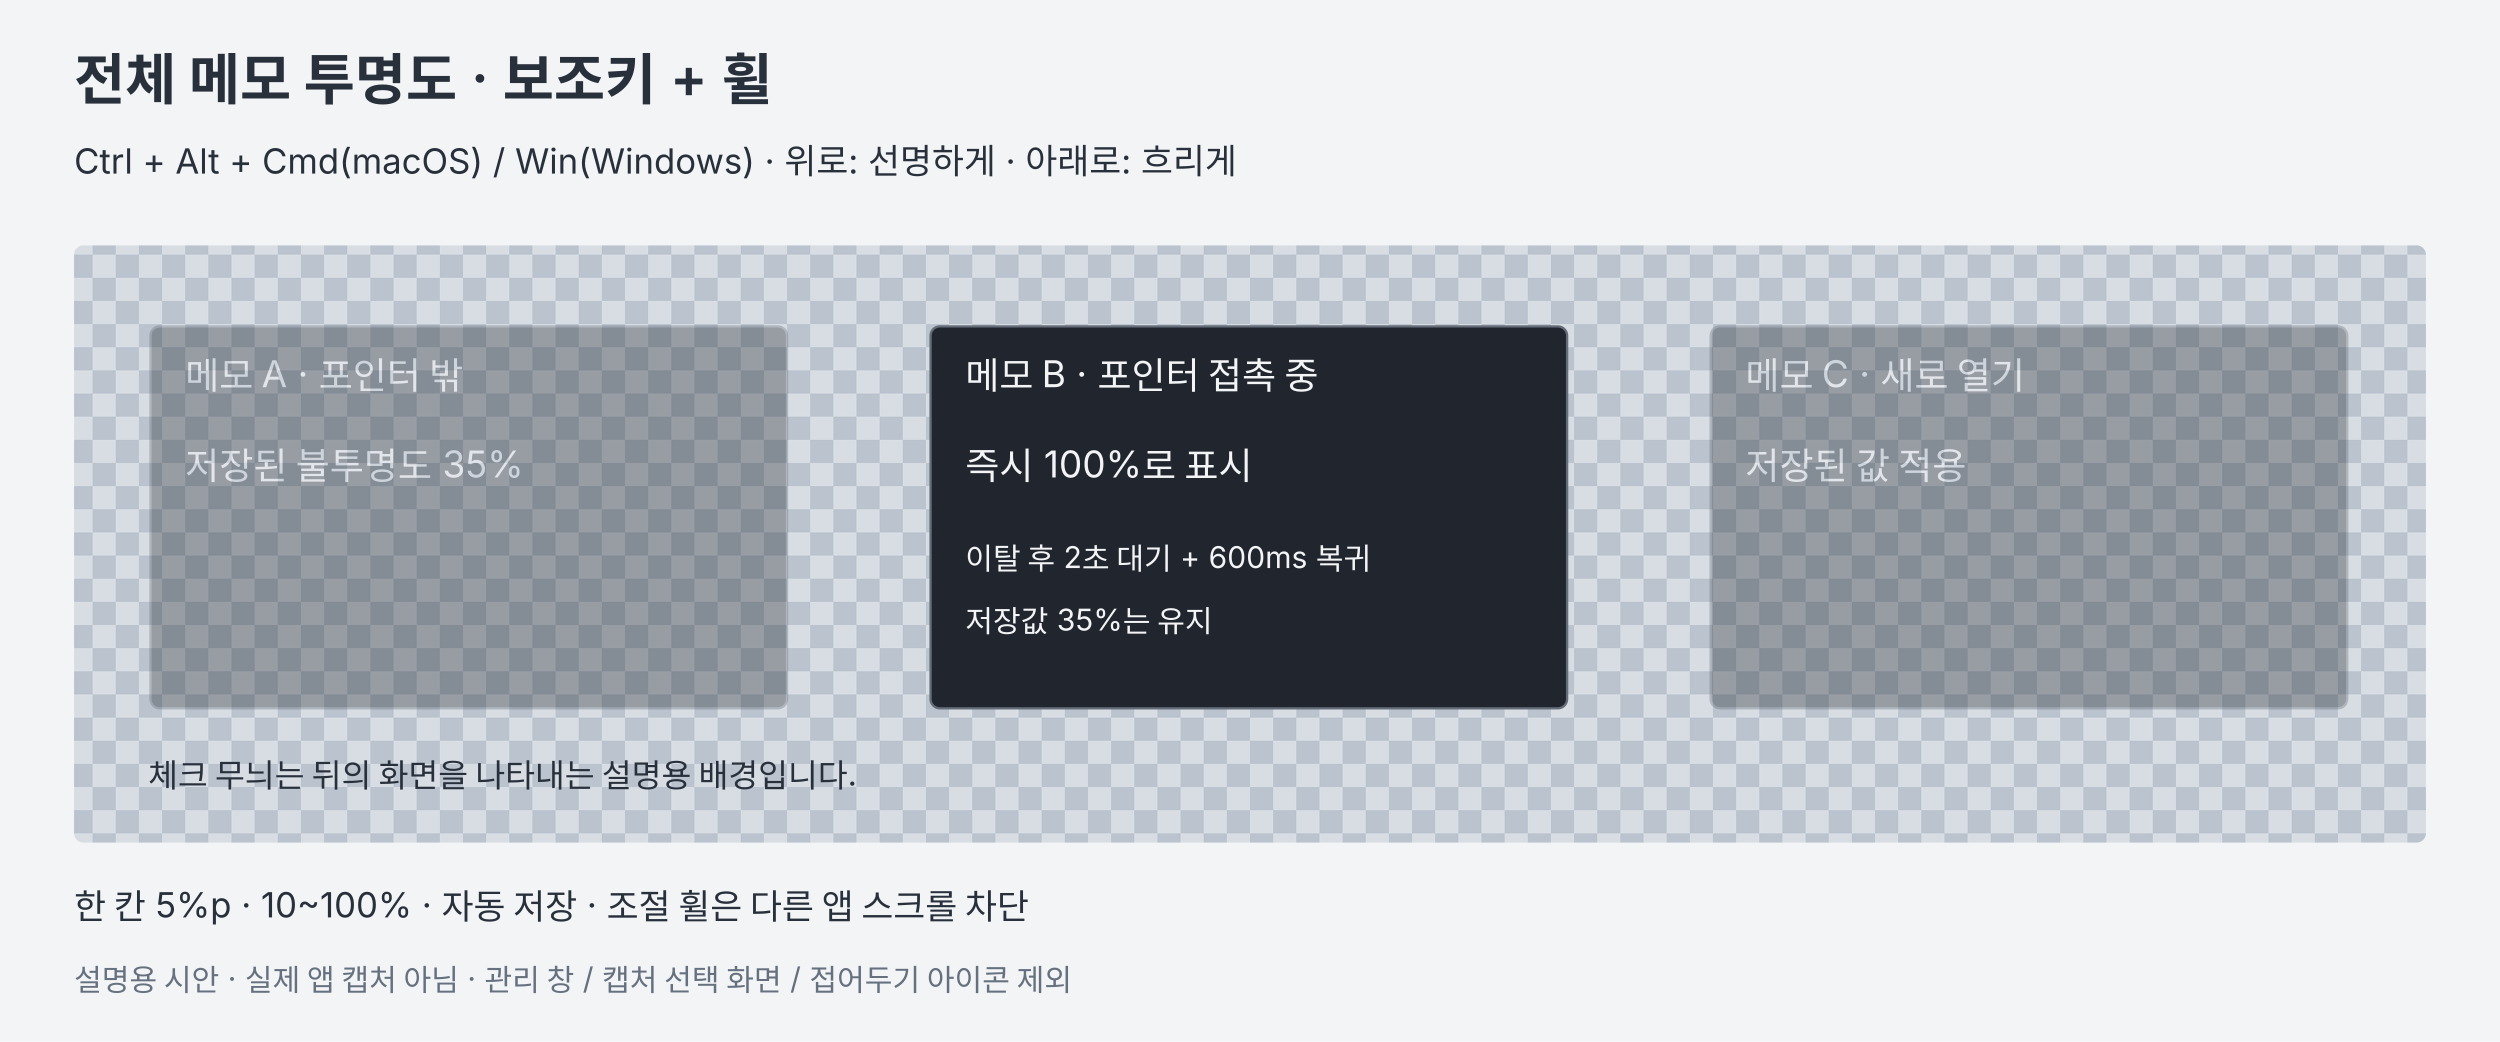
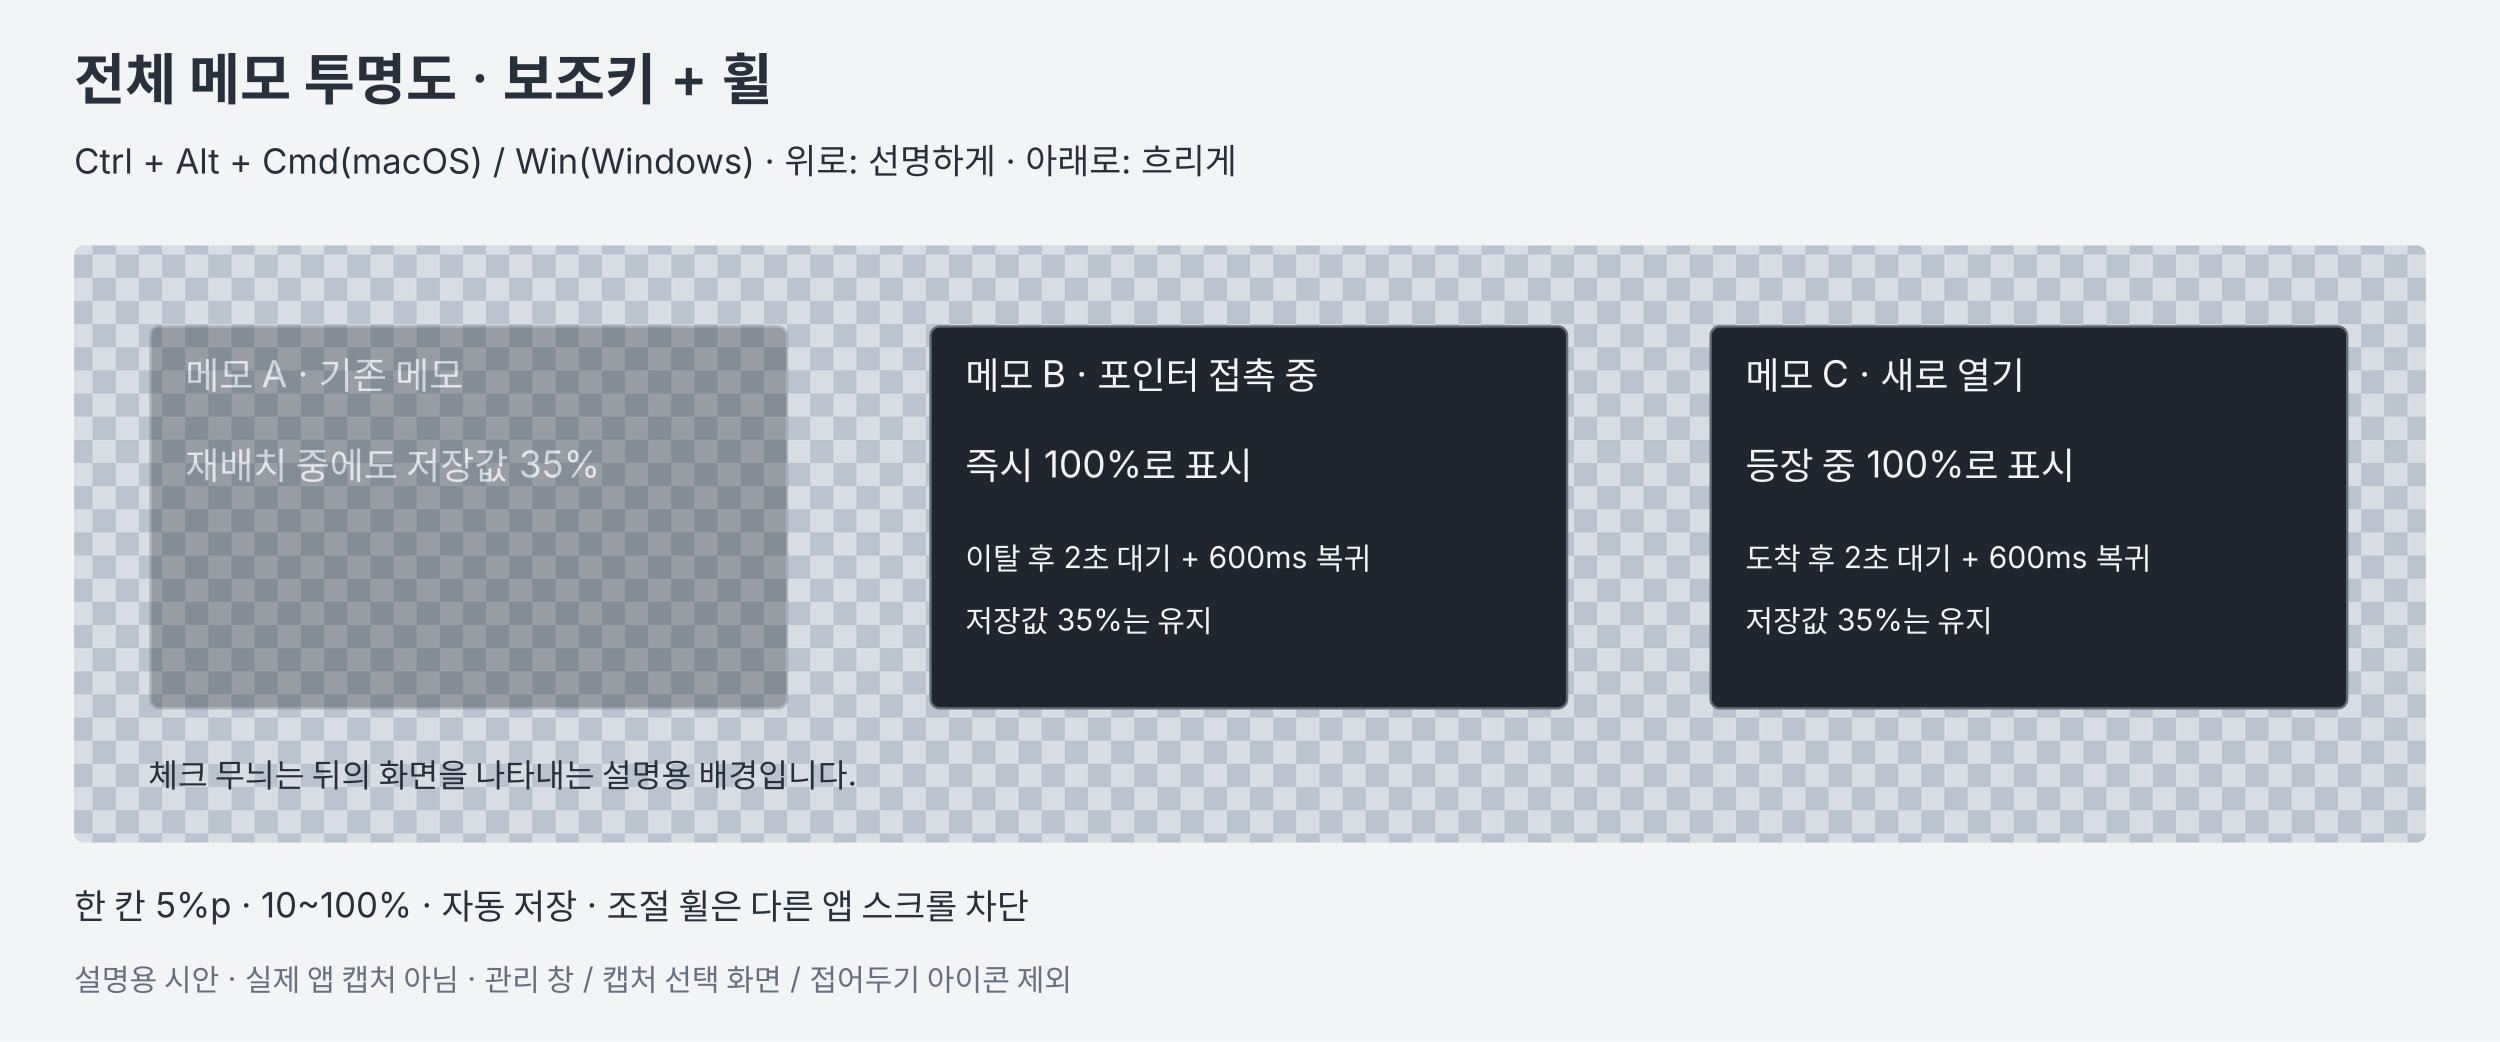
<svg xmlns="http://www.w3.org/2000/svg" width="1080" height="450" viewBox="0 0 1080 450">
  <defs>
    <pattern id="desk" width="20" height="20" patternUnits="userSpaceOnUse">
      <rect width="20" height="20" fill="#d8dde4" />
      <rect width="10" height="10" fill="#bac3ce" />
      <rect x="10" y="10" width="10" height="10" fill="#bac3ce" />
    </pattern>
  </defs>
  <rect width="1080" height="450" fill="#f3f4f6" />
  <g font-family="-apple-system, BlinkMacSystemFont, sans-serif" fill="#28303b">
    <text x="32" y="43" font-size="24" font-weight="600">전체 메모 투명도 · 보조키 + 휠</text>
    <text x="32" y="75" font-size="15">Ctrl + Alt + Cmd(macOS) / Win(Windows) · 위로: 선명하게 · 아래로: 흐리게</text>
    <rect x="32" y="106" width="1016" height="258" rx="4" fill="url(#desk)" />
    <g opacity=".35">
      <rect x="65" y="141" width="275" height="165" rx="4" fill="#20252e" stroke="#656d79" />
-       <rect x="739" y="141" width="275" height="165" rx="4" fill="#20252e" stroke="#656d79" />
      <g fill="#f3f4f6" font-size="16">
-         <text x="80" y="168">메모 A · 포인터 밖</text>
-         <text x="754" y="168">메모 C · 새로 열기</text>
-         <text x="80" y="207">저장된 불투명도 35%</text>
-         <text x="754" y="207">저장된 값 적용</text>
+         <text x="80" y="168">메모 A · 기존 메모</text>
+         <text x="80" y="207">재배치 중에도 저장값 35%</text>
      </g>
+     </g>
+     <rect x="739" y="141" width="275" height="165" rx="4" fill="#20252e" stroke="#656d79" />
+     <g fill="#f3f4f6" font-size="16">
+       <text x="754" y="168">메모 C · 새로 열기</text>
+       <text x="754" y="207">등장 중 100%로 표시</text>
+       <text x="754" y="246" font-size="13">도착 후 2초 대기 + 600ms 복귀</text>
+       <text x="754" y="273" font-size="13">저장값 35%는 유지</text>
    </g>
    <rect x="402" y="141" width="275" height="165" rx="4" fill="#20252e" stroke="#656d79" />
    <g fill="#f3f4f6" font-size="16">
      <text x="417" y="168">메모 B · 포인터 접촉 중</text>
      <text x="417" y="207">즉시 100%로 표시</text>
      <text x="417" y="246" font-size="13">이탈 후 2초 대기 + 600ms 복귀</text>
      <text x="417" y="273" font-size="13">저장값 35%는 유지</text>
    </g>
    <text x="64" y="340" font-size="14">체크 무늬는 뒤의 화면을 나타내는 설명용 배경입니다.</text>
    <text x="32" y="397" font-size="15">한 칸 5%p · 10~100% · 자동 저장 · 조절 휠은 다른 앱 스크롤 차단</text>
    <text x="32" y="428" font-size="13" fill="#667180">설명용 시안 · 실제 앱 캡처 아님 · 관리 창 / 캡처 선택 화면 / 접어두기 아이콘 제외</text>
  </g>
</svg>
